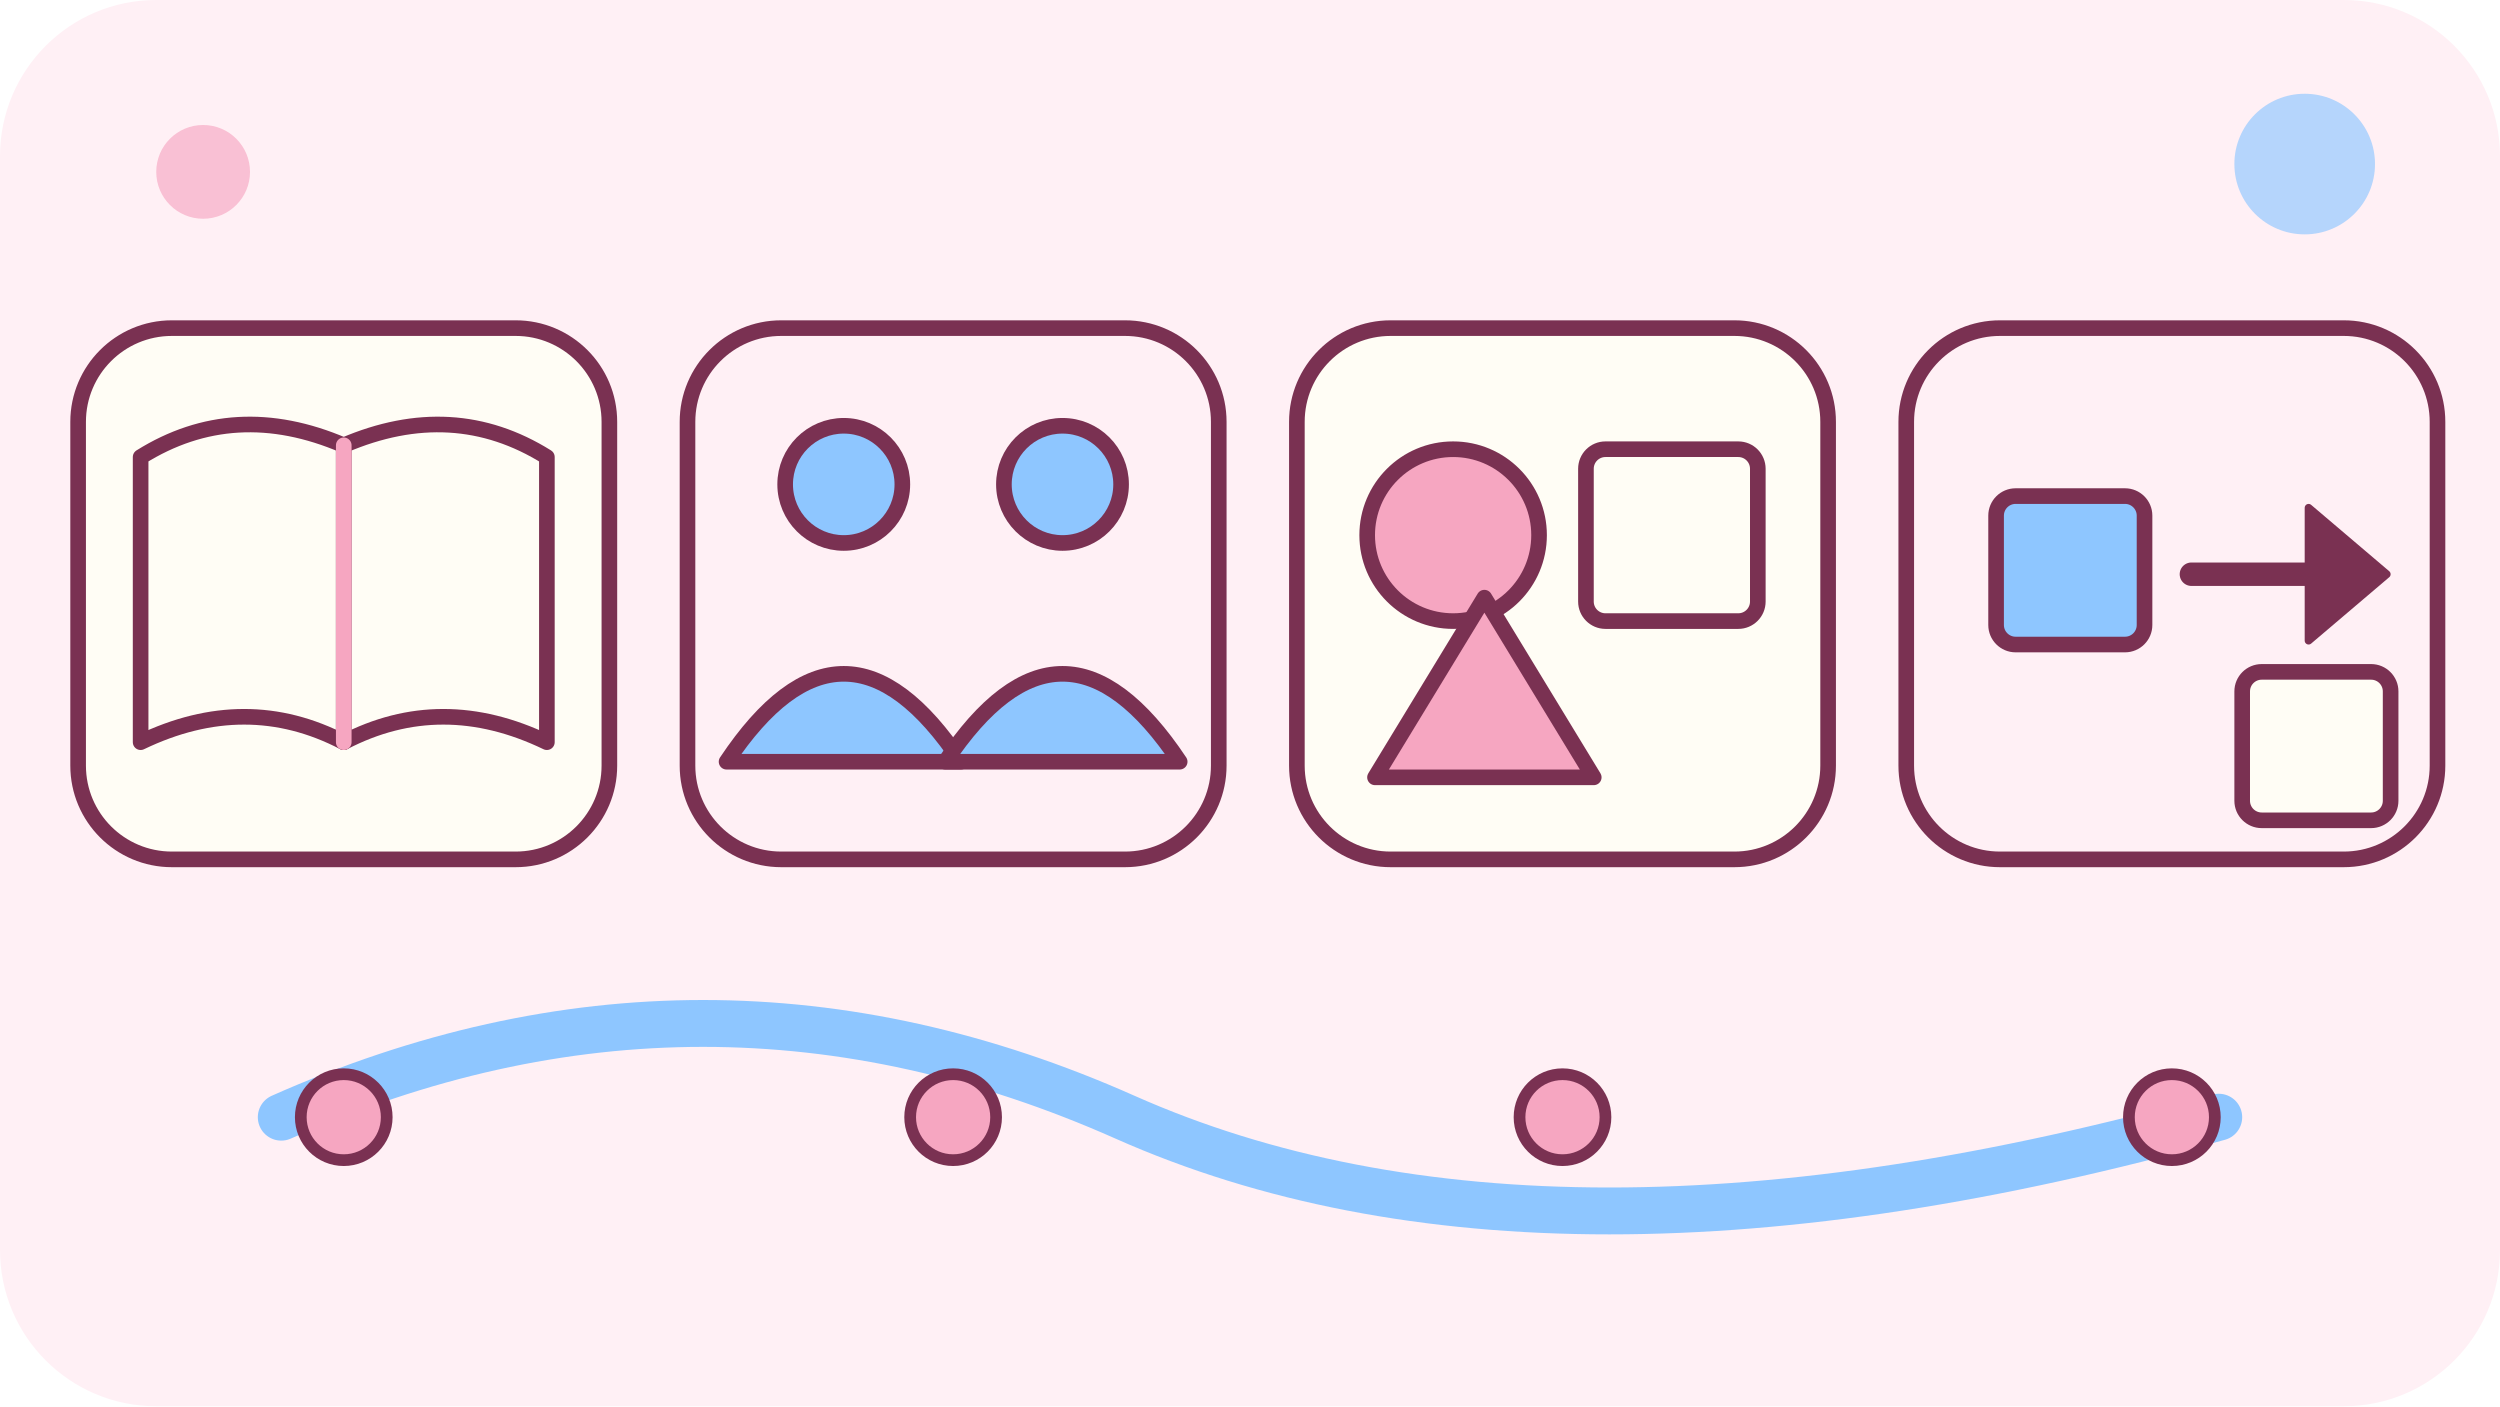
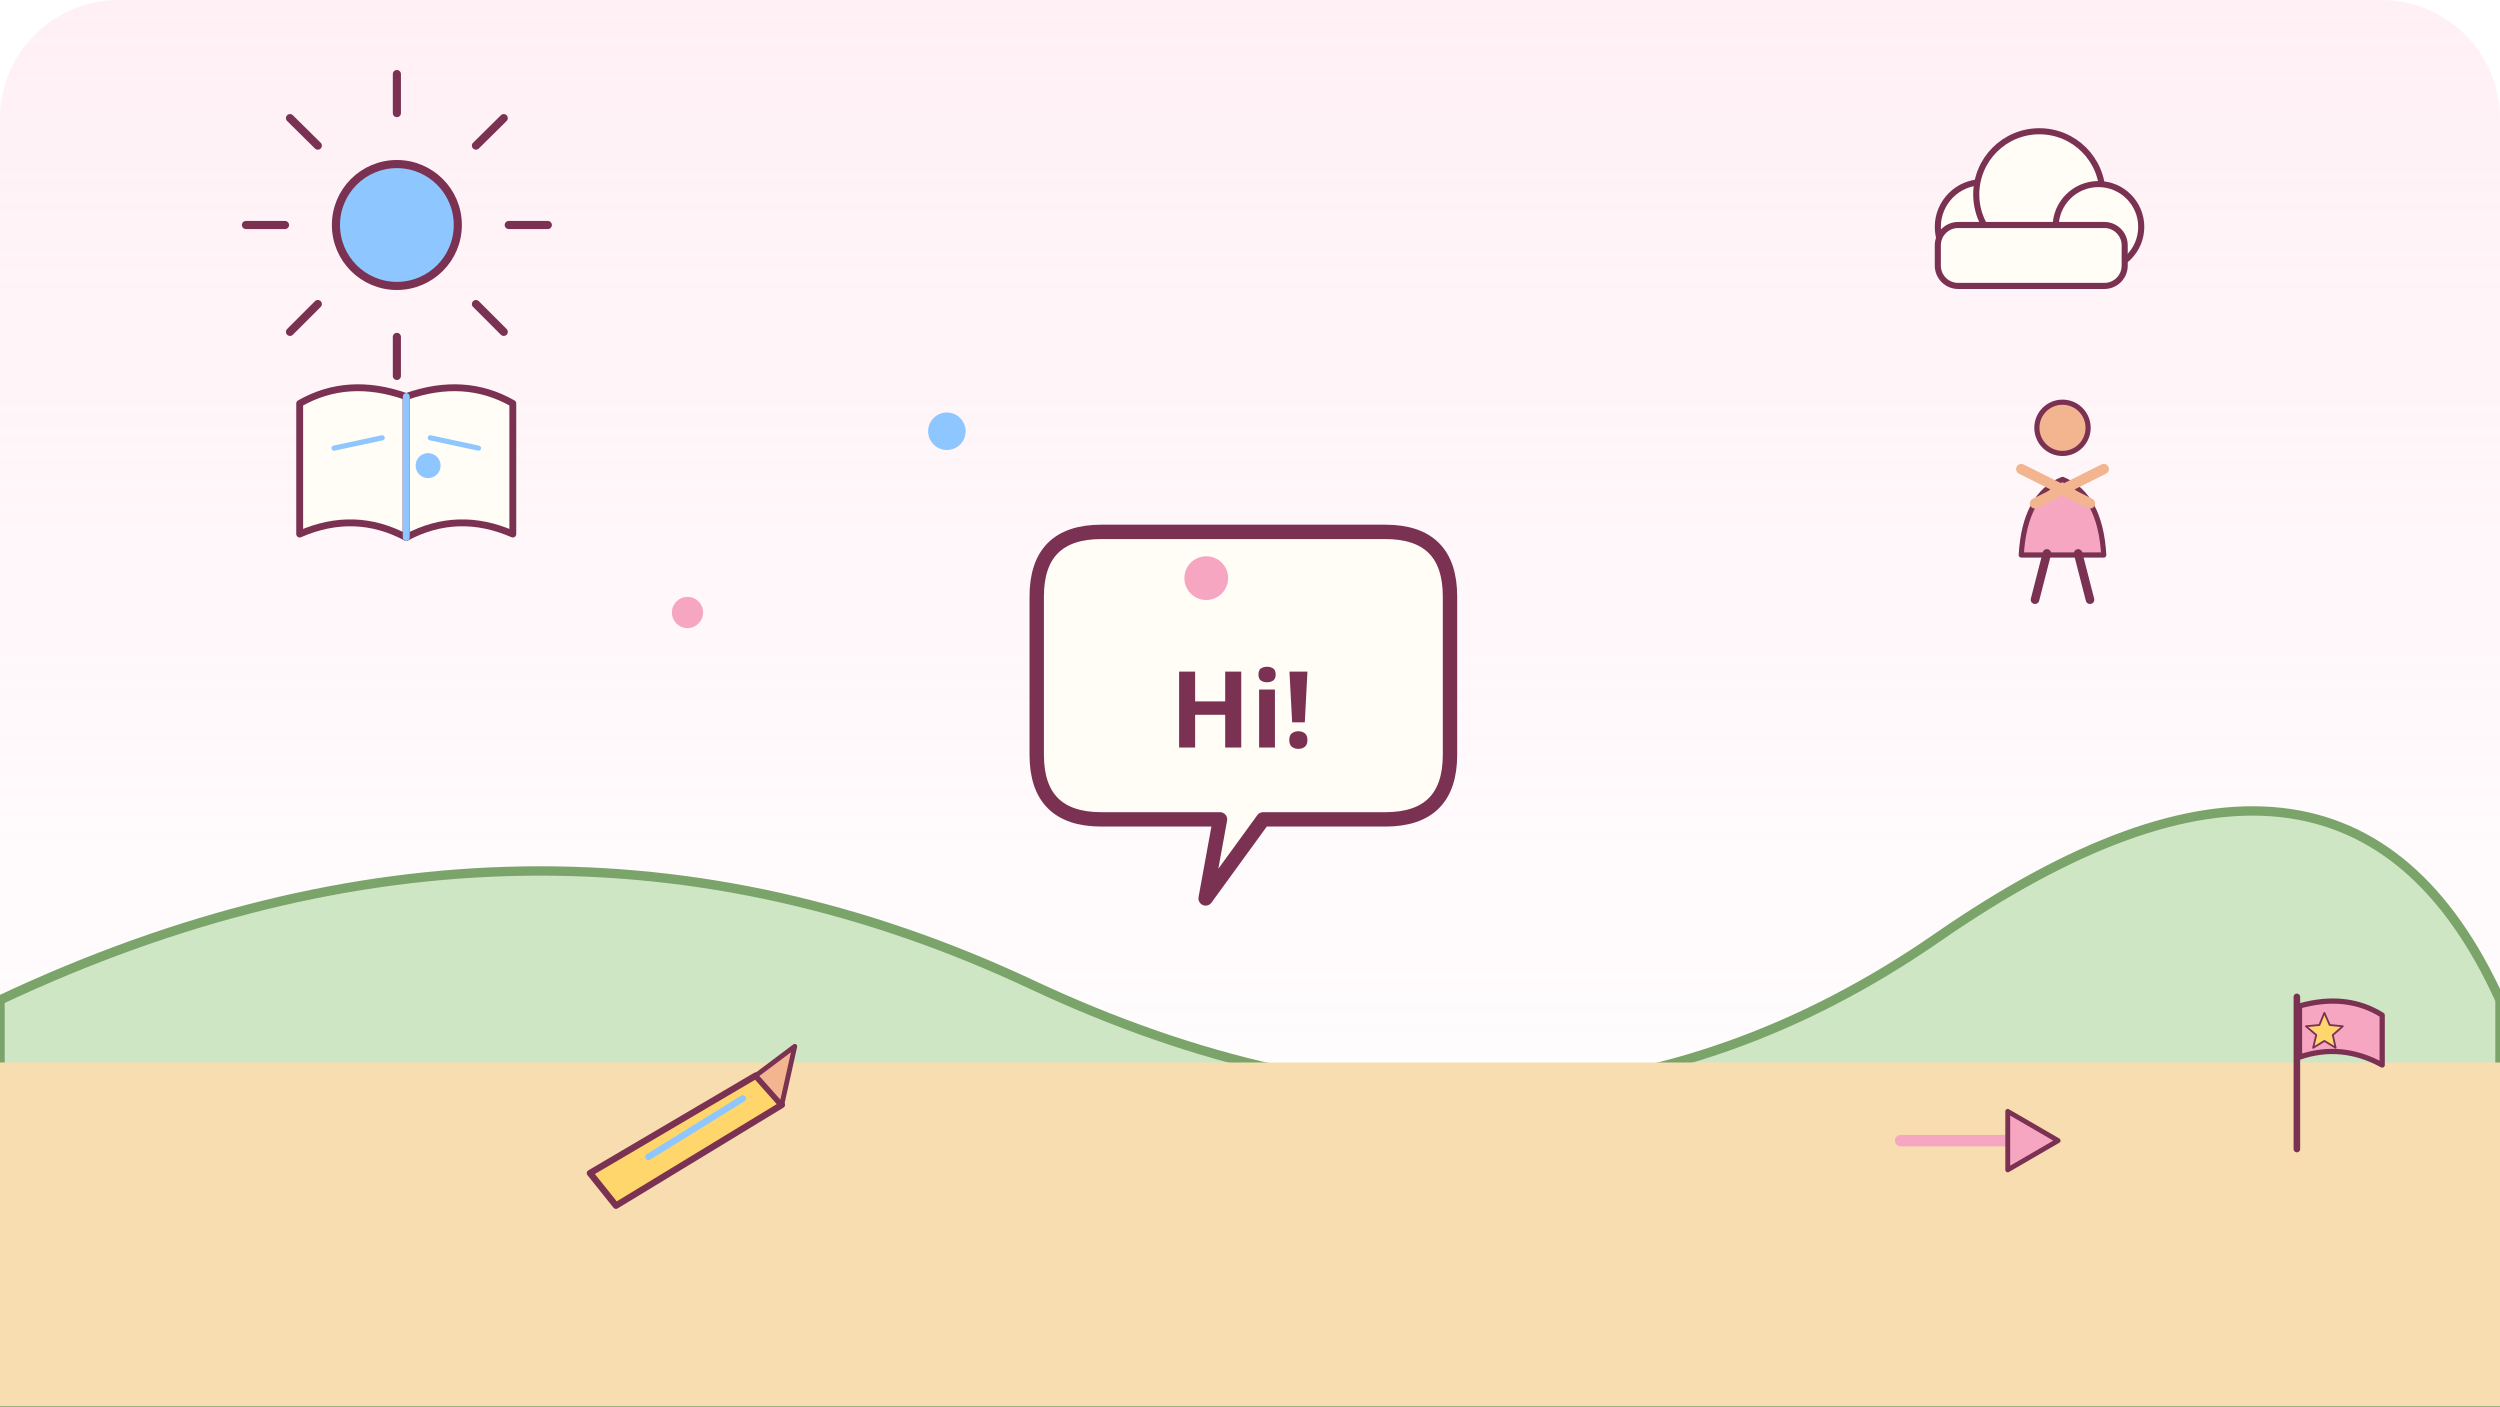
- <svg xmlns="http://www.w3.org/2000/svg" width="640" height="360" viewBox="0 0 640 360" role="img" aria-labelledby="title desc">
-   <rect width="640" height="360" rx="40" fill="#FFF0F5" />
-   <circle cx="590" cy="42" r="18" fill="#8EC6FF" opacity="0.65" />
-   <circle cx="52" cy="44" r="12" fill="#F6A6C1" opacity="0.65" />
-   <path d="M72 286 Q180 238 288 286 T568 286" fill="none" stroke="#8EC6FF" stroke-width="12" stroke-linejoin="round" stroke-linecap="round" />
-   <circle cx="88" cy="286" r="11" fill="#F6A6C1" stroke="#7A3152" stroke-width="3" />
-   <circle cx="244" cy="286" r="11" fill="#F6A6C1" stroke="#7A3152" stroke-width="3" />
-   <circle cx="400" cy="286" r="11" fill="#F6A6C1" stroke="#7A3152" stroke-width="3" />
-   <circle cx="556" cy="286" r="11" fill="#F6A6C1" stroke="#7A3152" stroke-width="3" />
-   <rect x="20" y="84" width="136" height="136" rx="24" fill="#FFFDF5" stroke="#7A3152" stroke-width="4" />
-   <path d="M88,114 Q60,102 36,117 L36,190 Q63,177 88,190 Z" fill="#FFFDF5" stroke="#7A3152" stroke-width="4" stroke-linejoin="round" stroke-linecap="round" />
-   <path d="M88,114 Q116,102 140,117 L140,190 Q113,177 88,190 Z" fill="#FFFDF5" stroke="#7A3152" stroke-width="4" stroke-linejoin="round" stroke-linecap="round" />
-   <line x1="88" y1="114" x2="88" y2="190" stroke="#F6A6C1" stroke-width="4" stroke-linecap="round" />
-   <rect x="176" y="84" width="136" height="136" rx="24" fill="#FFF0F5" stroke="#7A3152" stroke-width="4" />
-   <circle cx="216" cy="124" r="15" fill="#8EC6FF" stroke="#7A3152" stroke-width="4" />
-   <circle cx="272" cy="124" r="15" fill="#8EC6FF" stroke="#7A3152" stroke-width="4" />
-   <path d="M186,195 Q216,150 246,195 Z" fill="#8EC6FF" stroke="#7A3152" stroke-width="4" stroke-linejoin="round" stroke-linecap="round" />
-   <path d="M242,195 Q272,150 302,195 Z" fill="#8EC6FF" stroke="#7A3152" stroke-width="4" stroke-linejoin="round" stroke-linecap="round" />
-   <rect x="332" y="84" width="136" height="136" rx="24" fill="#FFFDF5" stroke="#7A3152" stroke-width="4" />
-   <circle cx="372" cy="137" r="22" fill="#F6A6C1" stroke="#7A3152" stroke-width="4" />
-   <rect x="406" y="115" width="44" height="44" rx="5" fill="#FFFDF5" stroke="#7A3152" stroke-width="4" />
-   <polygon points="352,199 380,153 408,199" fill="#F6A6C1" stroke="#7A3152" stroke-width="4" stroke-linejoin="round" />
-   <rect x="488" y="84" width="136" height="136" rx="24" fill="#FFF0F5" stroke="#7A3152" stroke-width="4" />
-   <rect x="511" y="127" width="38" height="38" rx="5" fill="#8EC6FF" stroke="#7A3152" stroke-width="4" />
-   <line x1="561" y1="147" x2="606" y2="147" stroke="#7A3152" stroke-width="6" stroke-linecap="round" />
-   <path d="M591,130 L611,147 L591,164 Z" fill="#7A3152" stroke="#7A3152" stroke-width="2" stroke-linejoin="round" stroke-linecap="round" />
-   <rect x="574" y="172" width="38" height="38" rx="5" fill="#FFFDF5" stroke="#7A3152" stroke-width="4" />
+ <svg xmlns="http://www.w3.org/2000/svg" width="800" height="450" viewBox="0 0 800 450" role="img" aria-labelledby="title desc">
+   <defs>
+     <linearGradient id="sky" x1="0" y1="0" x2="0" y2="1">
+       <stop offset="0" stop-color="#FFF0F5" />
+       <stop offset="1" stop-color="#FFFFFF" stop-opacity="0.72" />
+     </linearGradient>
+   </defs>
+   <rect width="800" height="450" rx="38" fill="url(#sky)" />
+   <line x1="127.0" y1="36.2" x2="127.0" y2="23.7" stroke="#7A3152" stroke-width="2.6" stroke-linecap="round" />
+   <line x1="152.3" y1="46.6" x2="161.2" y2="37.8" stroke="#7A3152" stroke-width="2.6" stroke-linecap="round" />
+   <line x1="162.8" y1="72.0" x2="175.3" y2="72.0" stroke="#7A3152" stroke-width="2.6" stroke-linecap="round" />
+   <line x1="152.3" y1="97.3" x2="161.2" y2="106.2" stroke="#7A3152" stroke-width="2.6" stroke-linecap="round" />
+   <line x1="127.0" y1="107.8" x2="127.0" y2="120.3" stroke="#7A3152" stroke-width="2.6" stroke-linecap="round" />
+   <line x1="101.7" y1="97.3" x2="92.8" y2="106.2" stroke="#7A3152" stroke-width="2.6" stroke-linecap="round" />
+   <line x1="91.2" y1="72.0" x2="78.7" y2="72.0" stroke="#7A3152" stroke-width="2.6" stroke-linecap="round" />
+   <line x1="101.7" y1="46.6" x2="92.8" y2="37.8" stroke="#7A3152" stroke-width="2.6" stroke-linecap="round" />
+   <circle cx="127" cy="72" r="19.5" fill="#8EC6FF" stroke="#7A3152" stroke-width="2.6" />
+   <circle cx="634.4" cy="72.6" r="14.3" fill="#FFFDF5" stroke="#7A3152" stroke-width="1.95" />
+   <circle cx="652.6" cy="62.2" r="20.2" fill="#FFFDF5" stroke="#7A3152" stroke-width="1.95" />
+   <circle cx="671.5" cy="72.6" r="13.7" fill="#FFFDF5" stroke="#7A3152" stroke-width="1.95" />
+   <rect x="620.1" y="72.0" width="59.8" height="19.5" rx="6.5" fill="#FFFDF5" stroke="#7A3152" stroke-width="1.95" />
+   <path d="M0 320 Q170 240 330 315 T620 300 T800 320 L800 450 L0 450 Z" fill="#CFE6C4" stroke="#7AA46A" stroke-width="3" stroke-linecap="round" stroke-linejoin="round" />
+   <rect x="0" y="340" width="800" height="110" rx="0" fill="#F8DDB0" stroke="none" stroke-width="0" />
+   <path d="M331.75,190.9 Q331.75,170.2 352.45,170.2 L443.3,170.2 Q464.0,170.2 464.0,190.9 L464.0,241.5 Q464.0,262.2 443.3,262.2 L404.2,262.2 L385.8,287.5 L390.4,262.2 L352.45,262.2 Q331.75,262.2 331.75,241.5 Z" fill="#FFFDF5" stroke="#7A3152" stroke-width="4.6" stroke-linecap="round" stroke-linejoin="round" />
+   <text x="397.3" y="239.2" font-family="sans-serif" font-size="34" font-weight="700" text-anchor="middle" fill="#7A3152">Hi!</text>
+   <path d="M130,126.9 Q111.3,120.3 95.9,129.1 L95.9,170.9 Q113.5,163.2 130,172.0 Z" fill="#FFFDF5" stroke="#7A3152" stroke-width="2.2" stroke-linecap="round" stroke-linejoin="round" />
+   <path d="M130,126.9 Q148.7,120.3 164.1,129.1 L164.1,170.9 Q146.5,163.2 130,172.0 Z" fill="#FFFDF5" stroke="#7A3152" stroke-width="2.2" stroke-linecap="round" stroke-linejoin="round" />
+   <line x1="130" y1="126.9" x2="130" y2="172.0" stroke="#8EC6FF" stroke-width="2.2" stroke-linecap="round" />
+   <line x1="106.9" y1="143.4" x2="122.3" y2="140.1" stroke="#8EC6FF" stroke-width="1.65" stroke-linecap="round" />
+   <line x1="137.7" y1="140.1" x2="153.1" y2="143.4" stroke="#8EC6FF" stroke-width="1.65" stroke-linecap="round" />
+   <circle cx="660" cy="136.9" r="8.2" fill="#F2B58F" stroke="#7A3152" stroke-width="1.65" />
+   <path d="M646.8,177.6 Q647.9,158.35 660,153.4 Q672.1,158.35 673.2,177.6 Z" fill="#F6A6C1" stroke="#7A3152" stroke-width="1.65" stroke-linecap="round" stroke-linejoin="round" />
+   <line x1="651.2" y1="161.1" x2="673.2" y2="150.1" stroke="#F2B58F" stroke-width="3.3" stroke-linecap="round" />
+   <line x1="668.8" y1="161.1" x2="646.8" y2="150.1" stroke="#F2B58F" stroke-width="3.3" stroke-linecap="round" />
+   <line x1="655.0" y1="177.1" x2="651.2" y2="191.9" stroke="#7A3152" stroke-width="2.75" stroke-linecap="round" />
+   <line x1="665.0" y1="177.1" x2="668.8" y2="191.9" stroke="#7A3152" stroke-width="2.75" stroke-linecap="round" />
+   <polygon points="188.8,375.4 241.84,344.2 250.16,353.56 197.12,385.8" fill="#FFD66B" stroke="#7A3152" stroke-width="2.08" stroke-linejoin="round" />
+   <polygon points="241.84,344.2 254.32,334.84 250.16,353.56" fill="#F2B58F" stroke="#7A3152" stroke-width="1.56" stroke-linejoin="round" />
+   <line x1="207.5" y1="370.2" x2="237.7" y2="351.5" stroke="#8EC6FF" stroke-width="2.08" stroke-linecap="round" />
+   <line x1="608.2" y1="365" x2="647.2" y2="365" stroke="#F6A6C1" stroke-width="3.64" stroke-linecap="round" />
+   <polygon points="642.48,355.64 658.6,365 642.48,374.36" fill="#F6A6C1" stroke="#7A3152" stroke-width="1.56" stroke-linejoin="round" />
+   <circle cx="137" cy="149" r="4" fill="#8EC6FF" stroke="none" stroke-width="0" />
+   <circle cx="220" cy="196" r="5" fill="#F6A6C1" stroke="none" stroke-width="0" />
+   <circle cx="303" cy="138" r="6" fill="#8EC6FF" stroke="none" stroke-width="0" />
+   <circle cx="386" cy="185" r="7" fill="#F6A6C1" stroke="none" stroke-width="0" />
+   <line x1="735" y1="319.0" x2="735" y2="367.7" stroke="#7A3152" stroke-width="2.1" stroke-linecap="round" />
+   <path d="M735.84,321.9 Q750.96,317.7 762.3,324.84 L762.3,340.8 Q749.28,333.66 735.84,338.28 Z" fill="#F6A6C1" stroke="#7A3152" stroke-width="1.68" stroke-linecap="round" stroke-linejoin="round" />
+   <polygon points="743.8,324.1 745.5,328.0 749.7,328.4 746.5,331.2 747.4,335.3 743.8,333.1 740.2,335.3 741.2,331.2 737.9,328.4 742.2,328.0" fill="#FFD66B" stroke="#7A3152" stroke-width="0.588" stroke-linejoin="round" />
</svg>
